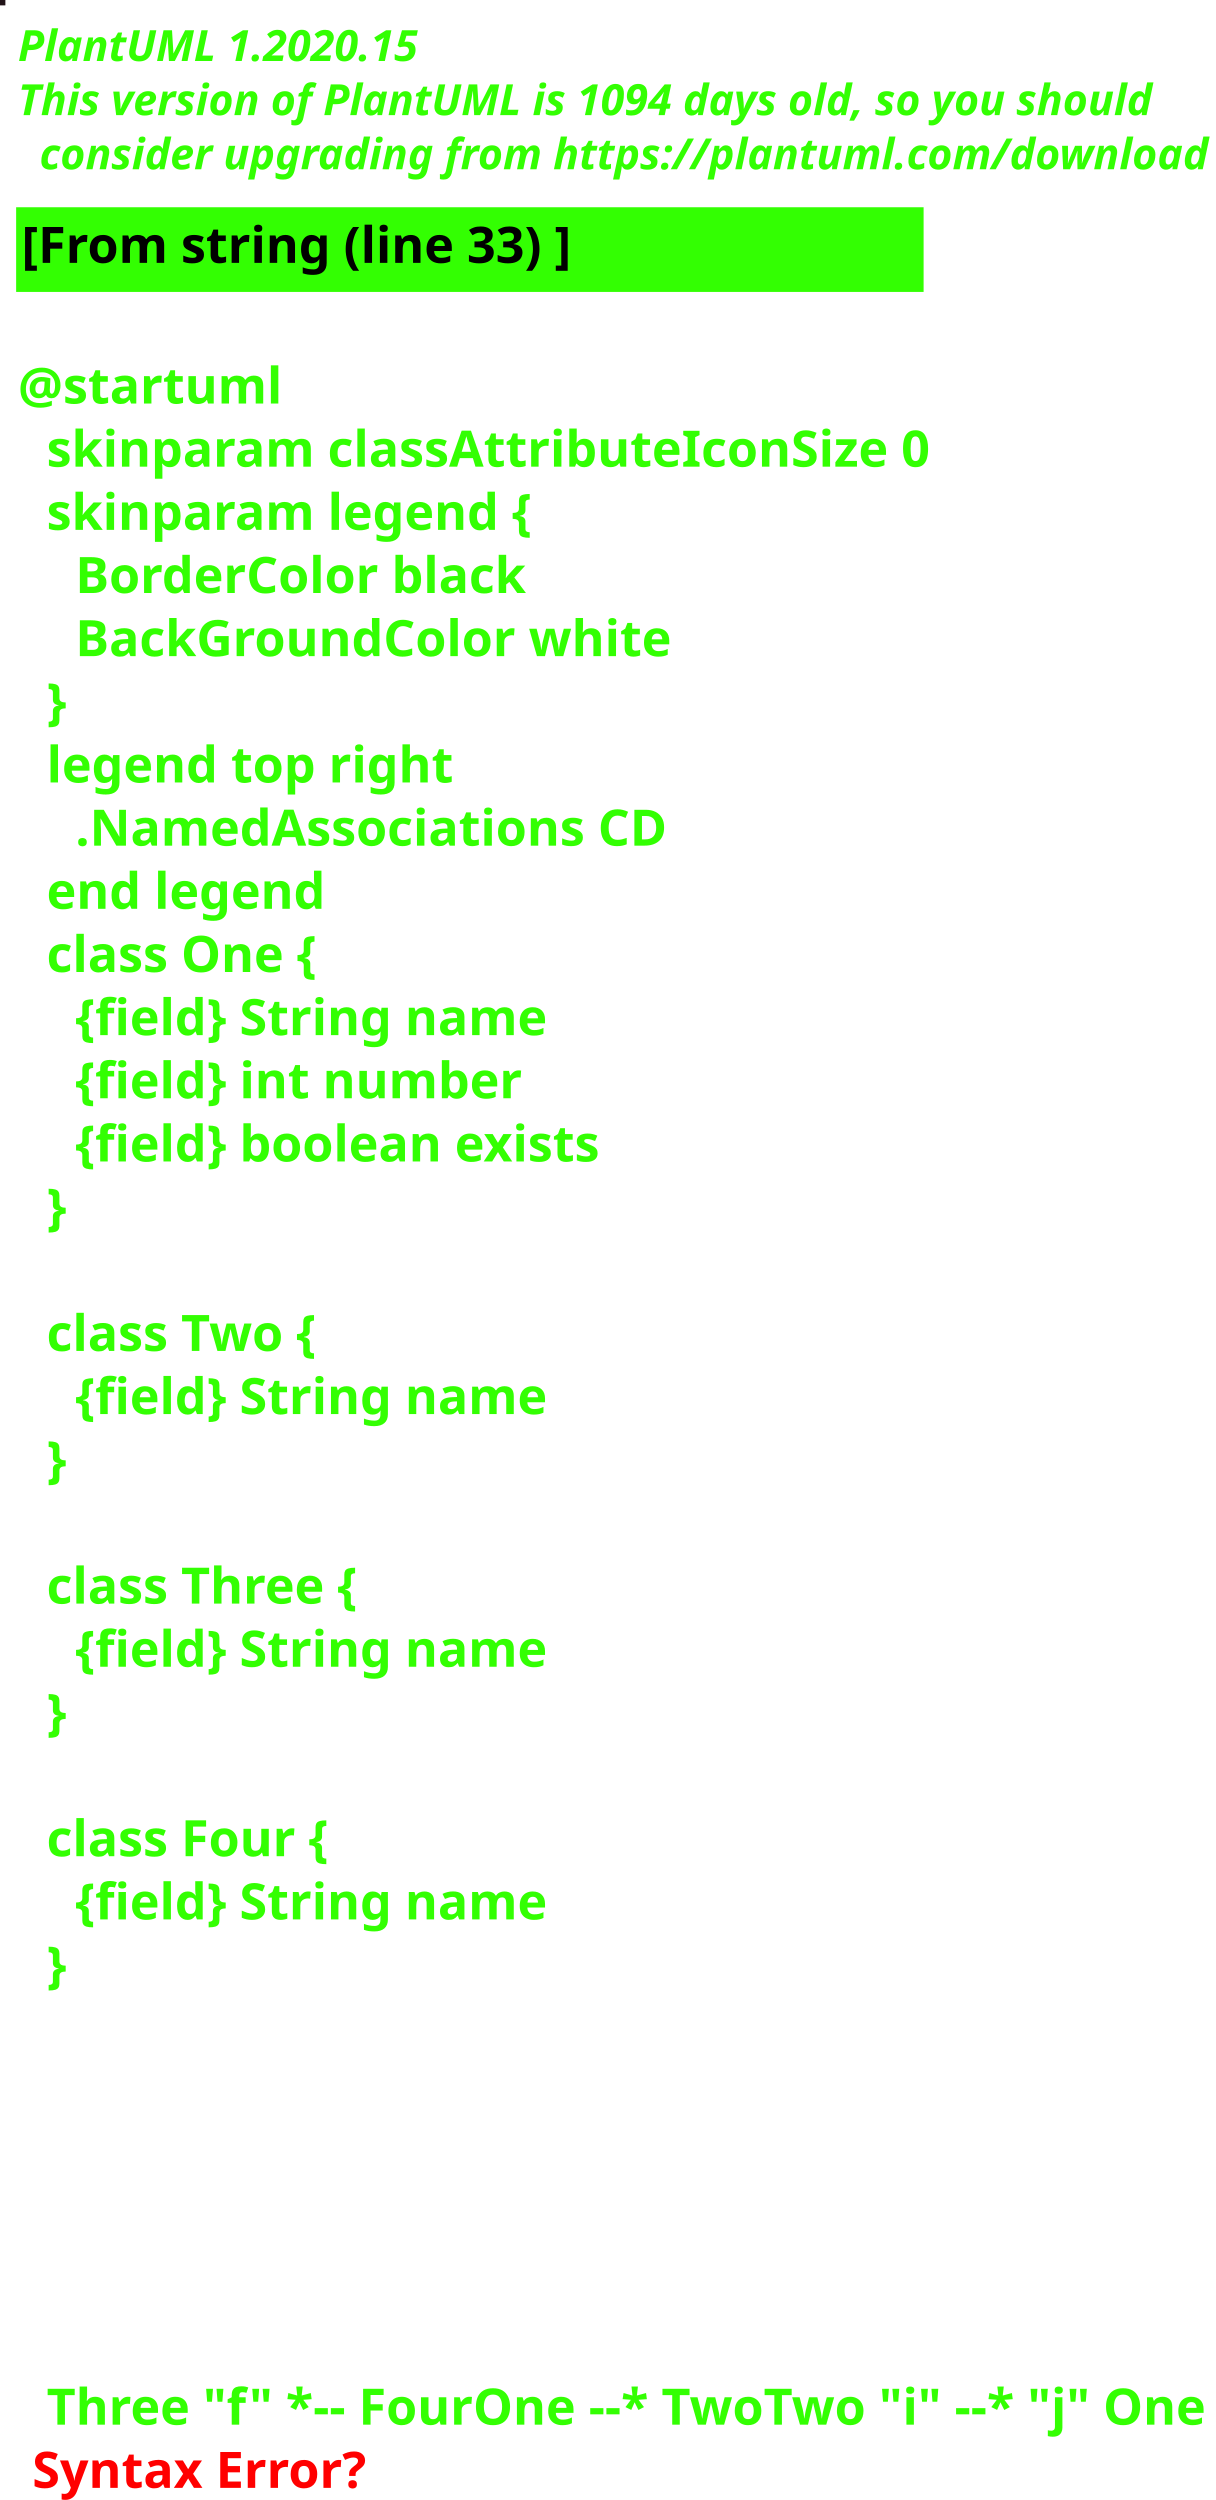
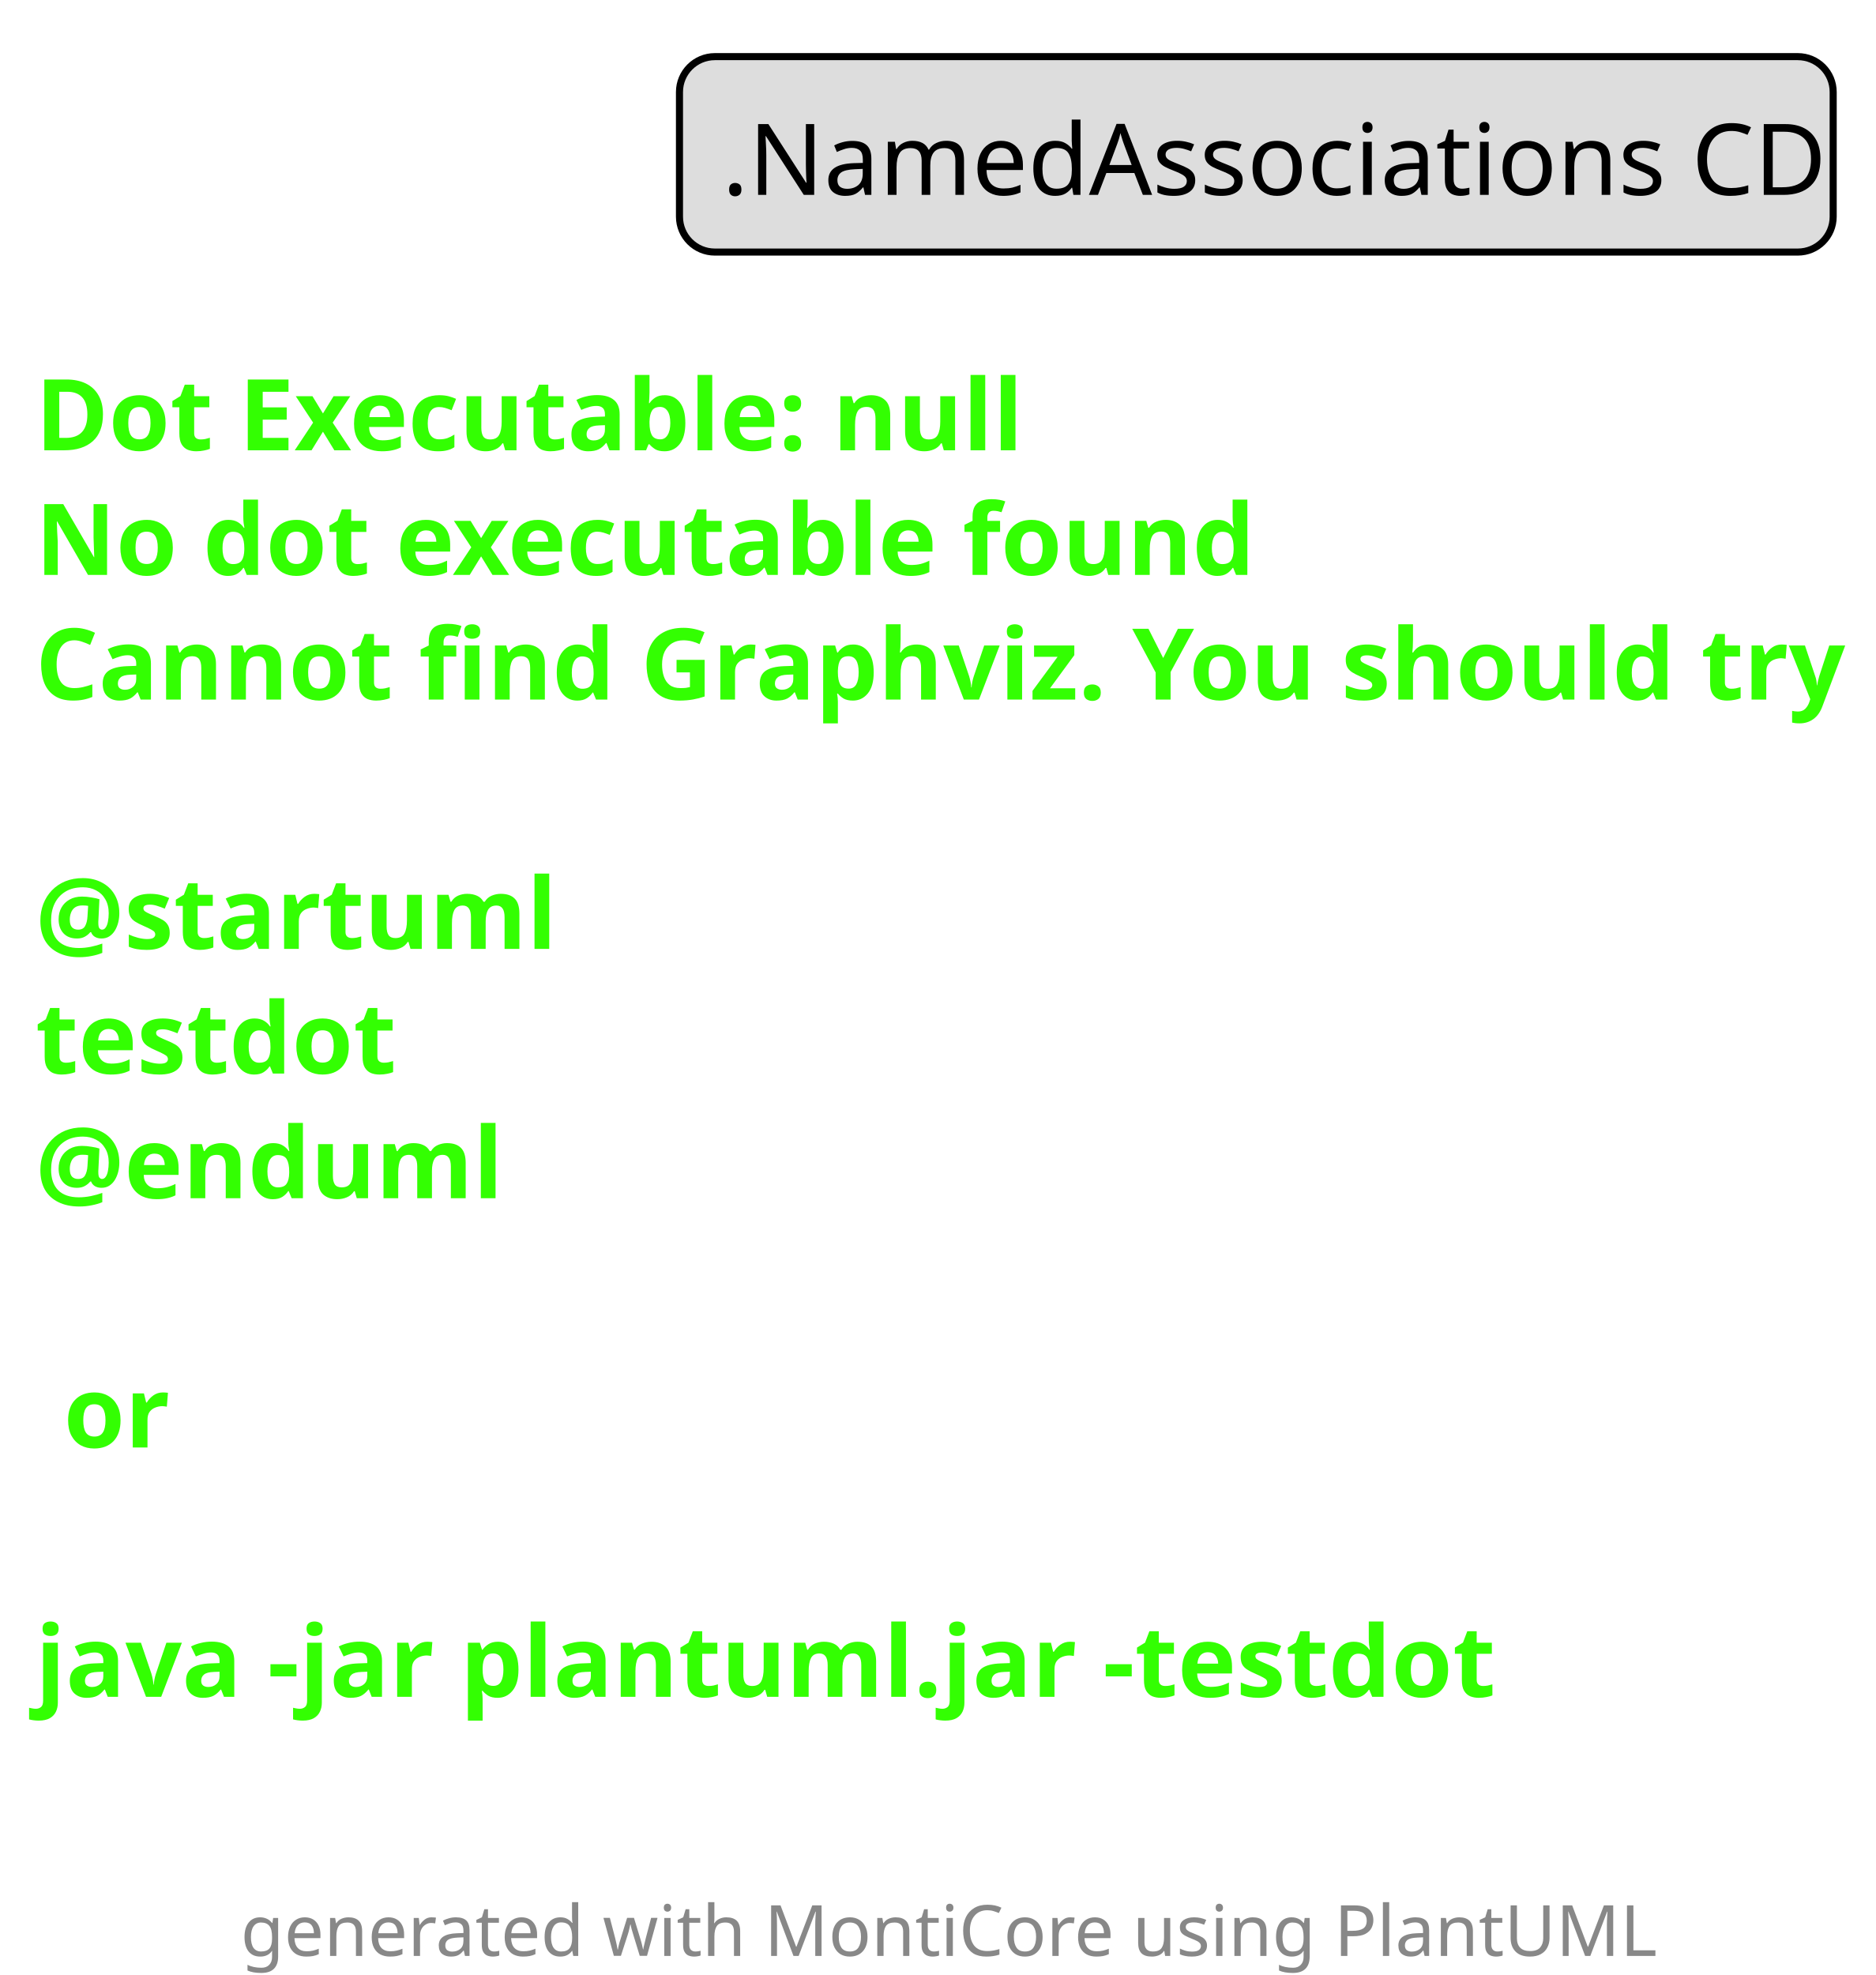
- <svg xmlns="http://www.w3.org/2000/svg" contentScriptType="application/ecmascript" contentStyleType="text/css" height="697px" preserveAspectRatio="none" style="width:339px;height:697px;background:#000000;" version="1.1" viewBox="0 0 339 697" width="339px" zoomAndPan="magnify">
+ <svg xmlns="http://www.w3.org/2000/svg" contentScriptType="application/ecmascript" contentStyleType="text/css" height="279px" preserveAspectRatio="none" style="width:265px;height:279px;background:#000000;" version="1.1" viewBox="0 0 265 279" width="265px" zoomAndPan="magnify">
  <defs />
  <g>
-     <rect fill="#211317" height="1" style="stroke: #211317; stroke-width: 1.0;" width="1" x="0" y="0" />
-     <text fill="#33FF02" font-family="sans-serif" font-size="12" font-style="italic" font-weight="bold" lengthAdjust="spacingAndGlyphs" textLength="114" x="5" y="17">PlantUML 1.2020.15</text>
-     <text fill="#33FF02" font-family="sans-serif" font-size="12" font-style="italic" font-weight="bold" lengthAdjust="spacingAndGlyphs" textLength="323" x="5" y="32.094">This version of PlantUML is 1094 days old, so you should</text>
-     <text fill="#33FF02" font-family="sans-serif" font-size="12" font-style="italic" font-weight="bold" lengthAdjust="spacingAndGlyphs" textLength="317" x="11" y="47.188">consider upgrading from https://plantuml.com/download</text>
-     <rect fill="#33FF02" height="22.609" style="stroke: #33FF02; stroke-width: 1.0;" width="252" x="5" y="58.281" />
-     <text fill="#000000" font-family="sans-serif" font-size="14" font-weight="bold" lengthAdjust="spacingAndGlyphs" textLength="155" x="6" y="73.281">[From string (line 33) ]</text>
-     <text fill="#33FF02" font-family="sans-serif" font-size="14" font-weight="bold" lengthAdjust="spacingAndGlyphs" textLength="0" x="9" y="94.891" />
-     <text fill="#33FF02" font-family="sans-serif" font-size="14" font-weight="bold" lengthAdjust="spacingAndGlyphs" textLength="71" x="5" y="112.5">@startuml</text>
-     <text fill="#33FF02" font-family="sans-serif" font-size="14" font-weight="bold" lengthAdjust="spacingAndGlyphs" textLength="244" x="13" y="130.109">skinparam classAttributeIconSize 0</text>
-     <text fill="#33FF02" font-family="sans-serif" font-size="14" font-weight="bold" lengthAdjust="spacingAndGlyphs" textLength="134" x="13" y="147.719">skinparam legend {</text>
-     <text fill="#33FF02" font-family="sans-serif" font-size="14" font-weight="bold" lengthAdjust="spacingAndGlyphs" textLength="128" x="21" y="165.328">BorderColor black</text>
-     <text fill="#33FF02" font-family="sans-serif" font-size="14" font-weight="bold" lengthAdjust="spacingAndGlyphs" textLength="167" x="21" y="182.938">BackGroundColor white</text>
-     <text fill="#33FF02" font-family="sans-serif" font-size="14" font-weight="bold" lengthAdjust="spacingAndGlyphs" textLength="5" x="13" y="200.547">}</text>
-     <text fill="#33FF02" font-family="sans-serif" font-size="14" font-weight="bold" lengthAdjust="spacingAndGlyphs" textLength="113" x="13" y="218.156">legend top right</text>
-     <text fill="#33FF02" font-family="sans-serif" font-size="14" font-weight="bold" lengthAdjust="spacingAndGlyphs" textLength="165" x="21" y="235.766">.NamedAssociations CD</text>
-     <text fill="#33FF02" font-family="sans-serif" font-size="14" font-weight="bold" lengthAdjust="spacingAndGlyphs" textLength="80" x="13" y="253.375">end legend</text>
-     <text fill="#33FF02" font-family="sans-serif" font-size="14" font-weight="bold" lengthAdjust="spacingAndGlyphs" textLength="78" x="13" y="270.984">class One {</text>
-     <text fill="#33FF02" font-family="sans-serif" font-size="14" font-weight="bold" lengthAdjust="spacingAndGlyphs" textLength="129" x="21" y="288.594">{field} String name</text>
-     <text fill="#33FF02" font-family="sans-serif" font-size="14" font-weight="bold" lengthAdjust="spacingAndGlyphs" textLength="121" x="21" y="306.203">{field} int number</text>
-     <text fill="#33FF02" font-family="sans-serif" font-size="14" font-weight="bold" lengthAdjust="spacingAndGlyphs" textLength="148" x="21" y="323.812">{field} boolean exists</text>
-     <text fill="#33FF02" font-family="sans-serif" font-size="14" font-weight="bold" lengthAdjust="spacingAndGlyphs" textLength="5" x="13" y="341.422">}</text>
-     <text fill="#33FF02" font-family="sans-serif" font-size="14" font-weight="bold" lengthAdjust="spacingAndGlyphs" textLength="0" x="9" y="359.031" />
-     <text fill="#33FF02" font-family="sans-serif" font-size="14" font-weight="bold" lengthAdjust="spacingAndGlyphs" textLength="77" x="13" y="376.641">class Two {</text>
-     <text fill="#33FF02" font-family="sans-serif" font-size="14" font-weight="bold" lengthAdjust="spacingAndGlyphs" textLength="129" x="21" y="394.25">{field} String name</text>
-     <text fill="#33FF02" font-family="sans-serif" font-size="14" font-weight="bold" lengthAdjust="spacingAndGlyphs" textLength="5" x="13" y="411.859">}</text>
-     <text fill="#33FF02" font-family="sans-serif" font-size="14" font-weight="bold" lengthAdjust="spacingAndGlyphs" textLength="0" x="9" y="429.469" />
-     <text fill="#33FF02" font-family="sans-serif" font-size="14" font-weight="bold" lengthAdjust="spacingAndGlyphs" textLength="90" x="13" y="447.078">class Three {</text>
-     <text fill="#33FF02" font-family="sans-serif" font-size="14" font-weight="bold" lengthAdjust="spacingAndGlyphs" textLength="129" x="21" y="464.688">{field} String name</text>
-     <text fill="#33FF02" font-family="sans-serif" font-size="14" font-weight="bold" lengthAdjust="spacingAndGlyphs" textLength="5" x="13" y="482.297">}</text>
-     <text fill="#33FF02" font-family="sans-serif" font-size="14" font-weight="bold" lengthAdjust="spacingAndGlyphs" textLength="0" x="9" y="499.906" />
-     <text fill="#33FF02" font-family="sans-serif" font-size="14" font-weight="bold" lengthAdjust="spacingAndGlyphs" textLength="82" x="13" y="517.516">class Four {</text>
-     <text fill="#33FF02" font-family="sans-serif" font-size="14" font-weight="bold" lengthAdjust="spacingAndGlyphs" textLength="129" x="21" y="535.125">{field} String name</text>
-     <text fill="#33FF02" font-family="sans-serif" font-size="14" font-weight="bold" lengthAdjust="spacingAndGlyphs" textLength="5" x="13" y="552.734">}</text>
-     <text fill="#33FF02" font-family="sans-serif" font-size="14" font-weight="bold" lengthAdjust="spacingAndGlyphs" textLength="0" x="9" y="570.344" />
-     <text fill="#33FF02" font-family="sans-serif" font-size="14" font-weight="bold" lengthAdjust="spacingAndGlyphs" textLength="0" x="9" y="587.953" />
-     <text fill="#33FF02" font-family="sans-serif" font-size="14" font-weight="bold" lengthAdjust="spacingAndGlyphs" textLength="0" x="9" y="605.562" />
-     <text fill="#33FF02" font-family="sans-serif" font-size="14" font-weight="bold" lengthAdjust="spacingAndGlyphs" textLength="0" x="9" y="623.172" />
-     <text fill="#33FF02" font-family="sans-serif" font-size="14" font-weight="bold" lengthAdjust="spacingAndGlyphs" textLength="0" x="9" y="640.781" />
-     <text fill="#33FF02" font-family="sans-serif" font-size="14" font-weight="bold" lengthAdjust="spacingAndGlyphs" textLength="0" x="9" y="658.391" />
-     <text fill="#33FF02" font-family="sans-serif" font-size="14" font-weight="bold" lengthAdjust="spacingAndGlyphs" textLength="324" x="13" y="676">Three "f" *-- FourOne --* TwoTwo "i" --* "j" One</text>
-     <text fill="#FF0000" font-family="sans-serif" font-size="14" font-weight="bold" lengthAdjust="spacingAndGlyphs" textLength="95" x="9" y="693.609">Syntax Error?</text>
+     <rect fill="#DDDDDD" height="27.609" rx="5" ry="5" style="stroke: #000000; stroke-width: 1.0;" width="163" x="96" y="8" />
+     <text fill="#000000" font-family="sans-serif" font-size="14" lengthAdjust="spacingAndGlyphs" textLength="151" x="102" y="27.533">.NamedAssociations CD</text>
+     <text fill="#33FF02" font-family="sans-serif" font-size="14" font-weight="bold" lengthAdjust="spacingAndGlyphs" textLength="140" x="5" y="63.609">Dot Executable: null</text>
+     <text fill="#33FF02" font-family="sans-serif" font-size="14" font-weight="bold" lengthAdjust="spacingAndGlyphs" textLength="173" x="5" y="81.219">No dot executable found</text>
+     <text fill="#33FF02" font-family="sans-serif" font-size="14" font-weight="bold" lengthAdjust="spacingAndGlyphs" textLength="258" x="5" y="98.828">Cannot find Graphviz. You should try</text>
+     <text fill="#33FF02" font-family="sans-serif" font-size="14" font-weight="bold" lengthAdjust="spacingAndGlyphs" textLength="0" x="9" y="116.438" />
+     <text fill="#33FF02" font-family="sans-serif" font-size="14" font-weight="bold" lengthAdjust="spacingAndGlyphs" textLength="71" x="5" y="134.047">@startuml</text>
+     <text fill="#33FF02" font-family="sans-serif" font-size="14" font-weight="bold" lengthAdjust="spacingAndGlyphs" textLength="50" x="5" y="151.656">testdot</text>
+     <text fill="#33FF02" font-family="sans-serif" font-size="14" font-weight="bold" lengthAdjust="spacingAndGlyphs" textLength="66" x="5" y="169.266">@enduml</text>
+     <text fill="#33FF02" font-family="sans-serif" font-size="14" font-weight="bold" lengthAdjust="spacingAndGlyphs" textLength="0" x="9" y="186.875" />
+     <text fill="#33FF02" font-family="sans-serif" font-size="14" font-weight="bold" lengthAdjust="spacingAndGlyphs" textLength="15" x="9" y="204.484">or</text>
+     <text fill="#33FF02" font-family="sans-serif" font-size="14" font-weight="bold" lengthAdjust="spacingAndGlyphs" textLength="0" x="9" y="222.094" />
+     <text fill="#33FF02" font-family="sans-serif" font-size="14" font-weight="bold" lengthAdjust="spacingAndGlyphs" textLength="201" x="5" y="239.703">java -jar plantuml.jar -testdot</text>
+     <text fill="#33FF02" font-family="sans-serif" font-size="14" font-weight="bold" lengthAdjust="spacingAndGlyphs" textLength="0" x="9" y="257.312" />
+     <text fill="#888888" font-family="sans-serif" font-size="10" lengthAdjust="spacingAndGlyphs" textLength="200" x="34" y="276.303">generated with MontiCore using PlantUML</text>
  </g>
</svg>
